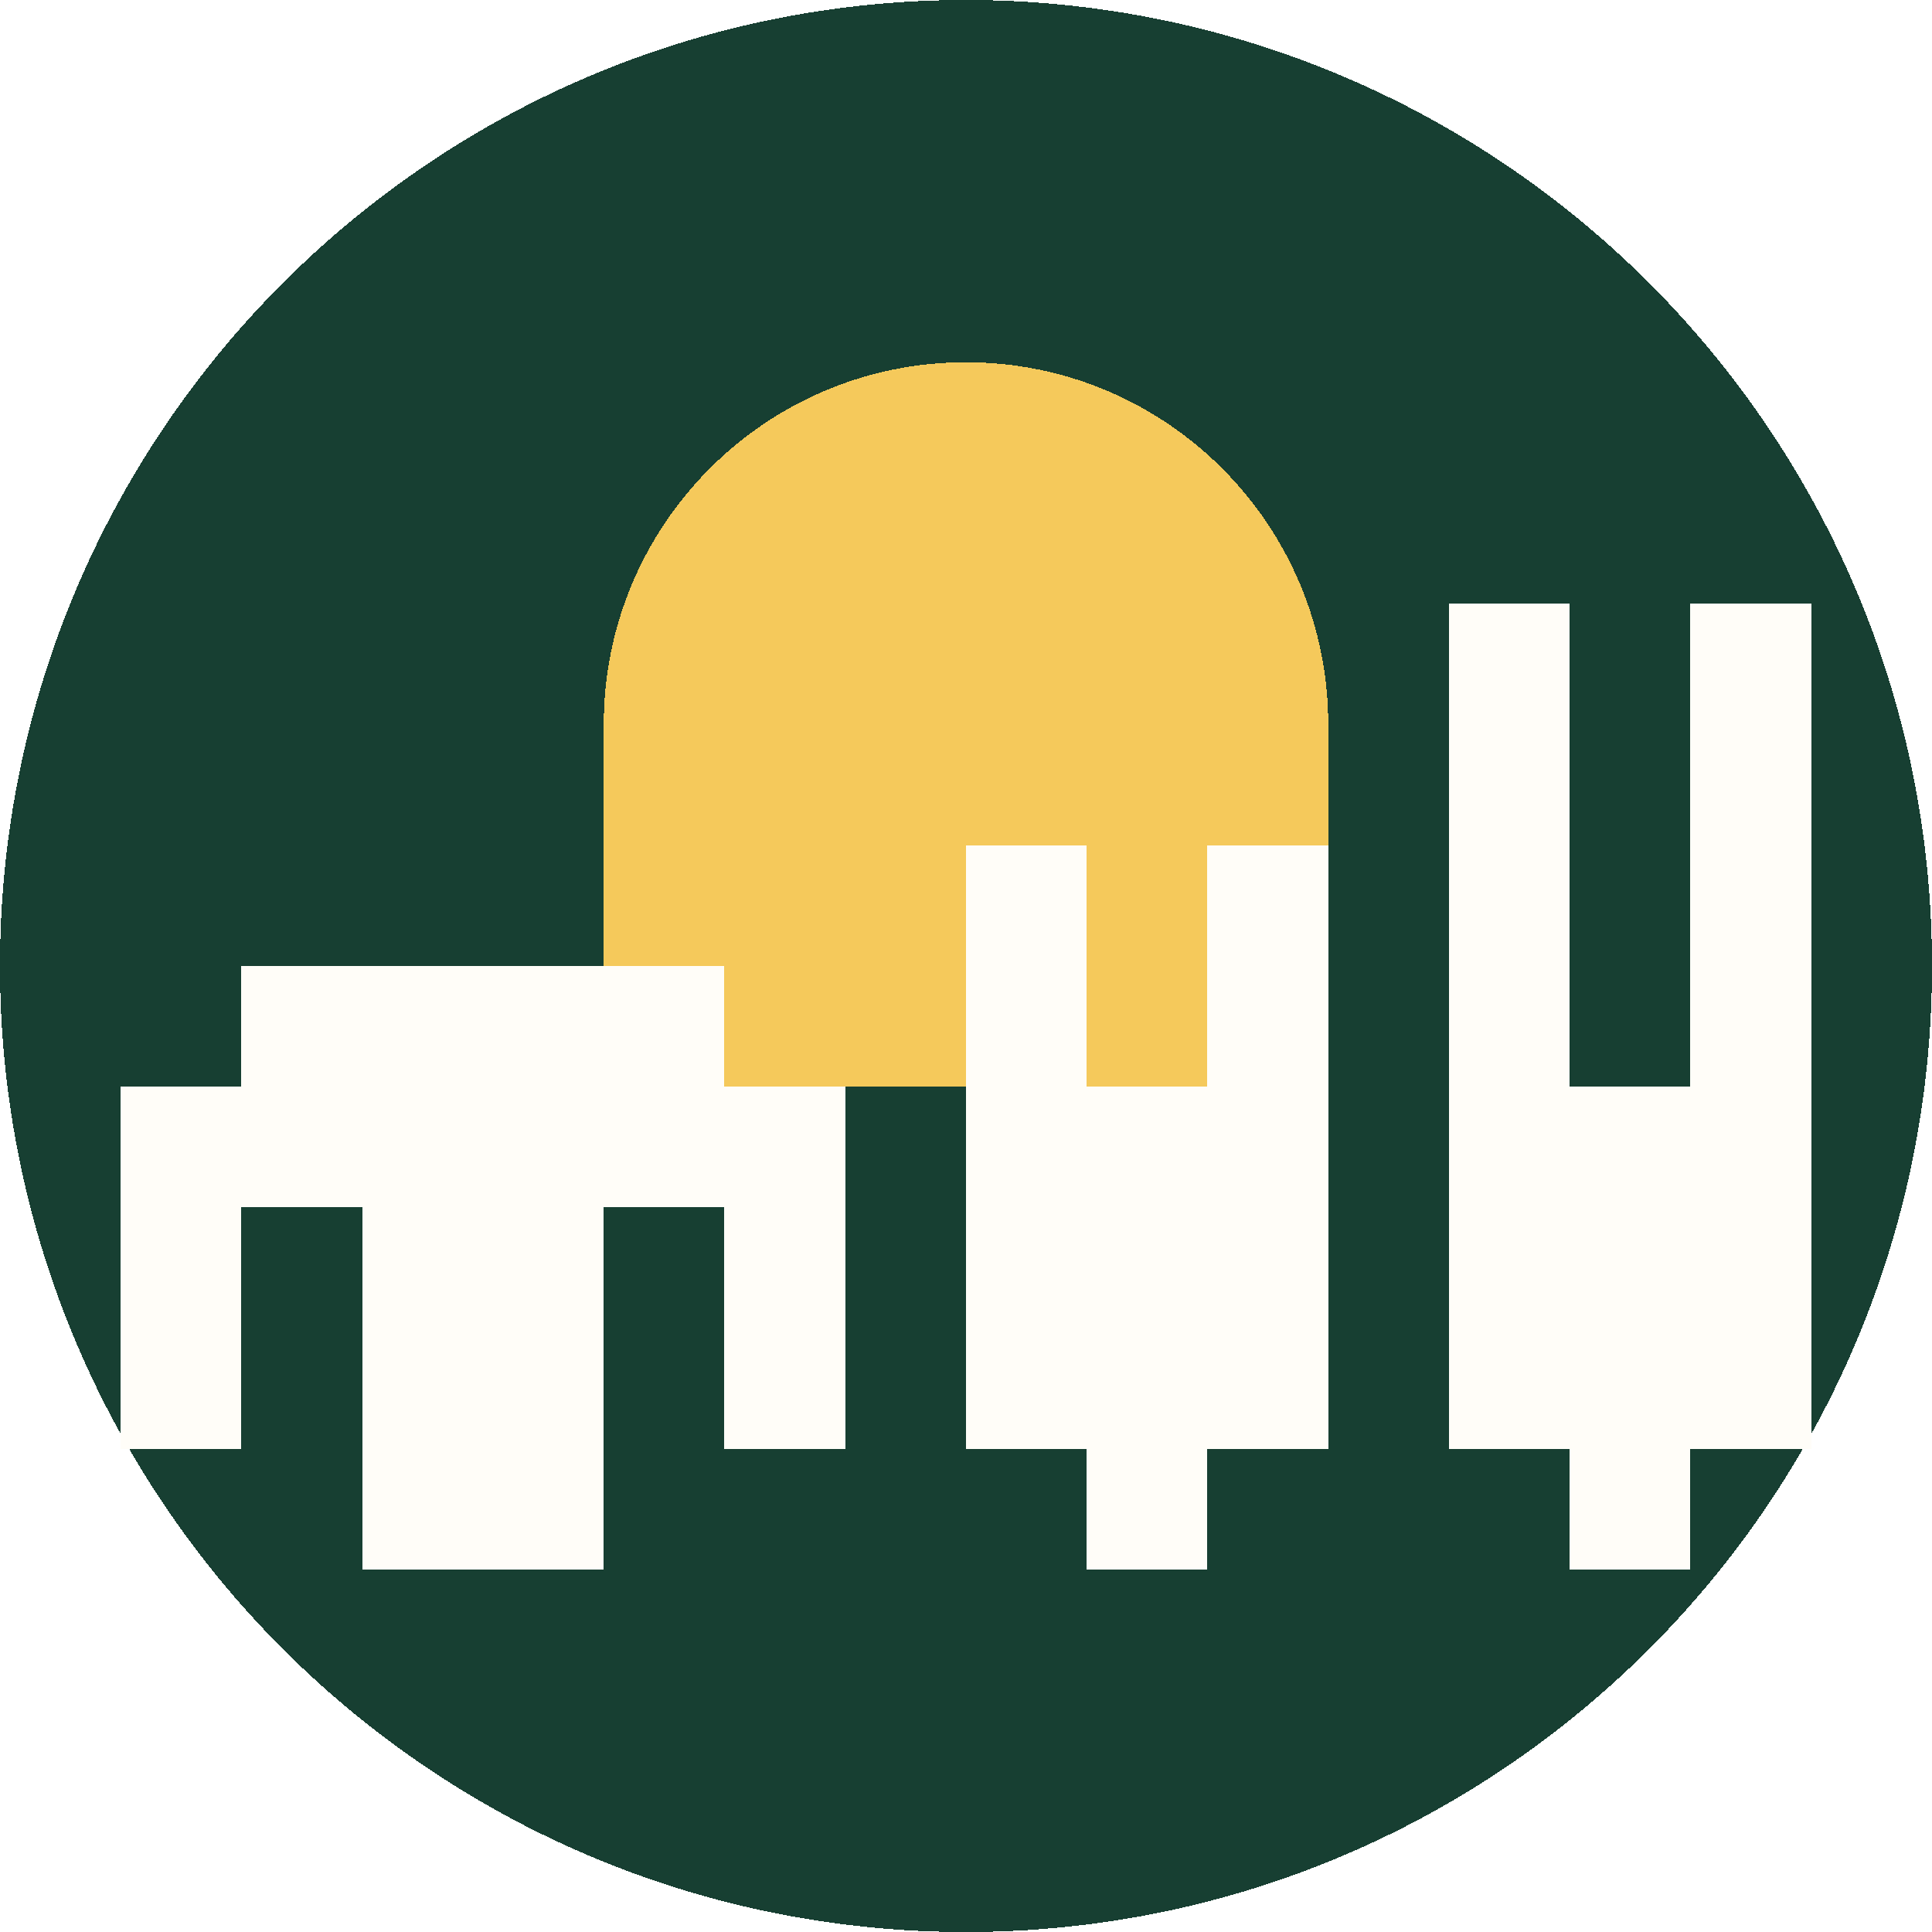
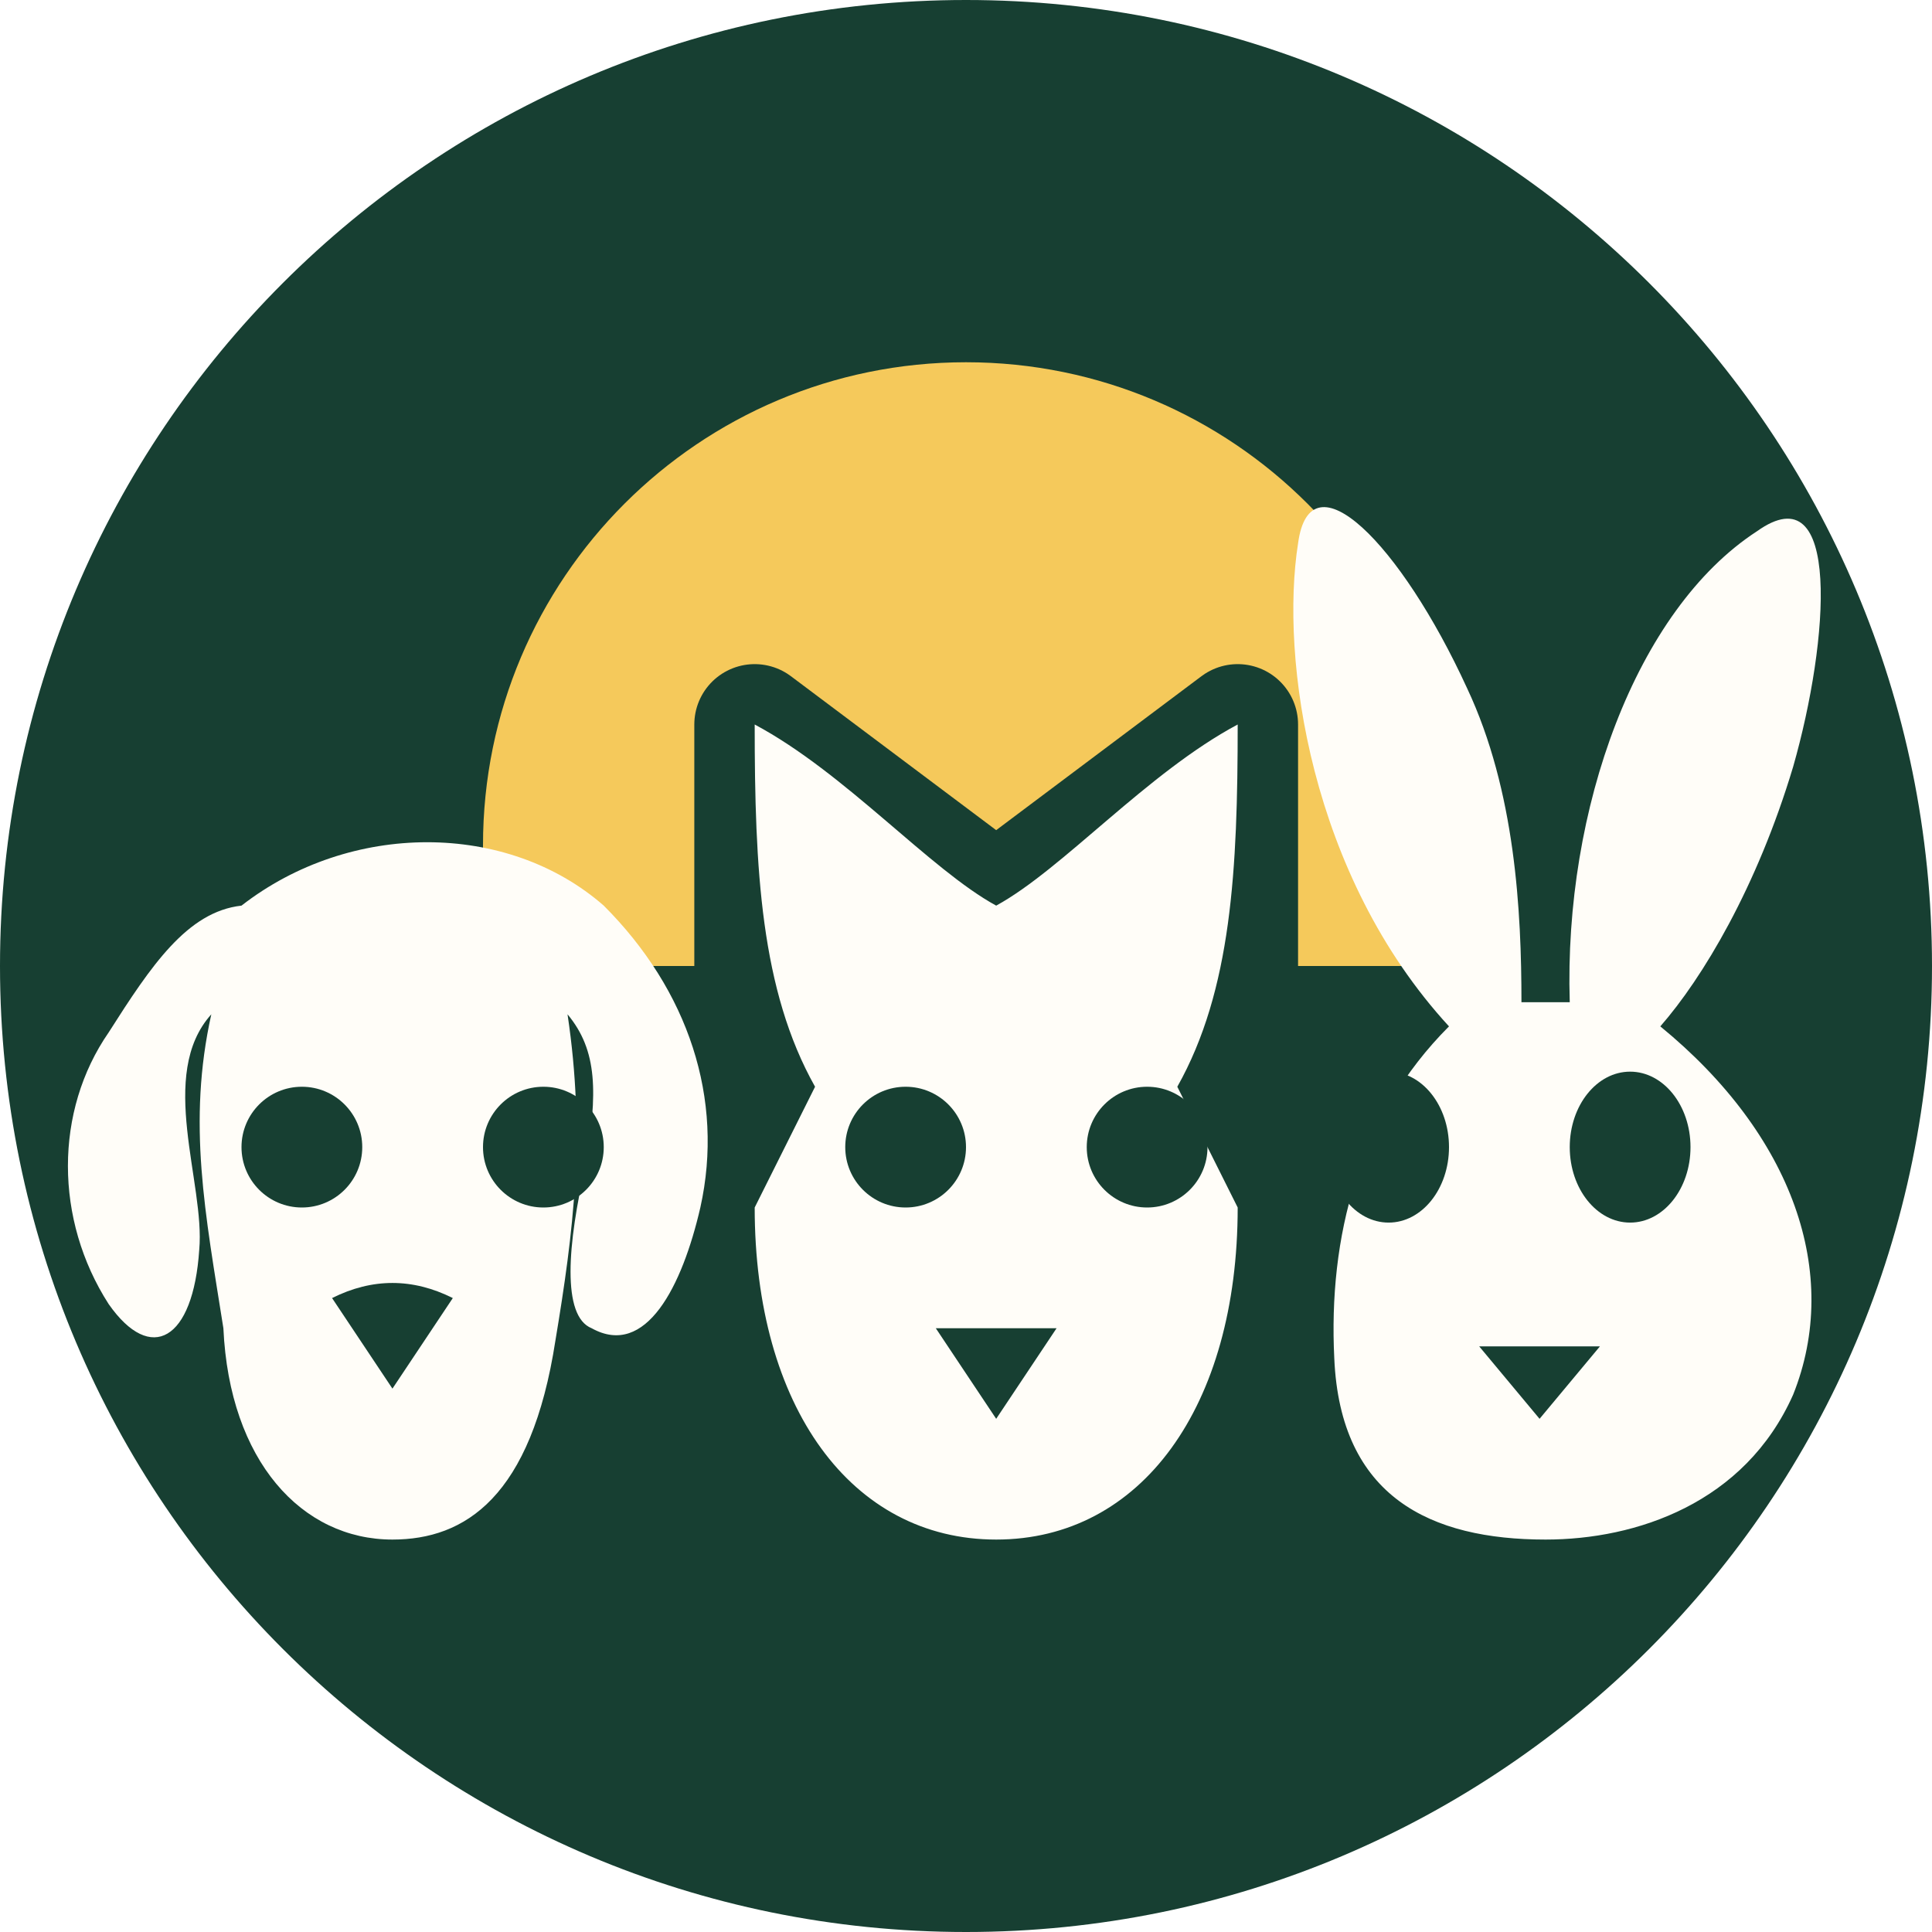
- <svg xmlns="http://www.w3.org/2000/svg" aria-labelledby="title" shape-rendering="crispEdges" viewBox="0 0 16 16">
-   <circle cx="8" cy="8" r="8" fill="#173f32" />
-   <path fill="#f5c95b" d="M5 6a3 3 0 0 1 6 0v3H5Z" />
+ <svg xmlns="http://www.w3.org/2000/svg" aria-labelledby="title" viewBox="0 0 32 32">
+   <circle cx="16" cy="16" r="16" fill="#173f32" />
+   <path fill="#f5c95b" d="M8 14a8 8 0 0 1 16 0v2H8Z" />
+   <path fill="#173f32" stroke="#173f32" stroke-linejoin="round" stroke-width="2" d="M12.5 18v-6l4 3 4-3v6Z" />
  <g fill="#fffdf8">
-     <path d="M2 8h4v1h1v3H6v-2H5v3H3v-3H2v2H1V9h1ZM8 7h1v2h1V7h1v5h-1v1H9v-1H8ZM12 5h1v4h1V5h1v7h-1v1h-1v-1h-1Z" />
+     <path d="M4 15c1.8-1.4 4.4-1.4 6 0 1.4 1.4 2 3.2 1.6 5-.3 1.3-.9 2.5-1.8 2-.5-.2-.4-1.4-.1-2.7.2-1.2.2-1.9-.3-2.5.3 2 .1 3.6-.2 5.4-.4 2.6-1.5 3.3-2.7 3.3-1.5 0-2.7-1.3-2.8-3.5-.3-1.9-.6-3.4-.2-5.2-.9 1-.1 2.8-.2 3.9-.1 1.5-.8 1.9-1.5.9-.9-1.4-.9-3.2 0-4.5.7-1.1 1.3-2 2.2-2.1M13.5 18c-.9-1.6-1-3.6-1-6 1.5.8 2.9 2.4 4 3 1.1-.6 2.5-2.2 4-3 0 2.4-.1 4.4-1 6l1 2c0 3.3-1.6 5.5-4 5.5s-4-2.2-4-5.5ZM24 17c-2.3-2.5-2.8-6.1-2.5-8 .2-1.5 1.7 0 2.8 2.4.8 1.7.9 3.7.9 5.2h.8c-.1-3.2 1.1-6.5 3.1-7.8 1.4-1 1.2 1.8.6 3.9-.6 2-1.5 3.5-2.2 4.3 2.2 1.8 3 4.1 2.2 6.1-.8 1.8-2.6 2.4-4.1 2.4-1.9 0-3.4-.7-3.5-3-.1-2 .4-4 1.9-5.5" />
+   </g>
+   <g fill="#173f32">
+     <circle cx="5" cy="19" r="1" />
+     <circle cx="9" cy="19" r="1" />
+     <path d="M5.5 21.5q1-.5 2 0l-1 1.5Z" />
+     <circle cx="15" cy="19" r="1" />
+     <circle cx="19" cy="19" r="1" />
+     <path d="M15.5 22h2l-1 1.5Z" />
+     <ellipse cx="23" cy="19" rx="1" ry="1.25" />
+     <ellipse cx="27" cy="19" rx="1" ry="1.25" />
+     <path d="m24.5 22.3 1 1.2 1-1.2Z" />
  </g>
</svg>
